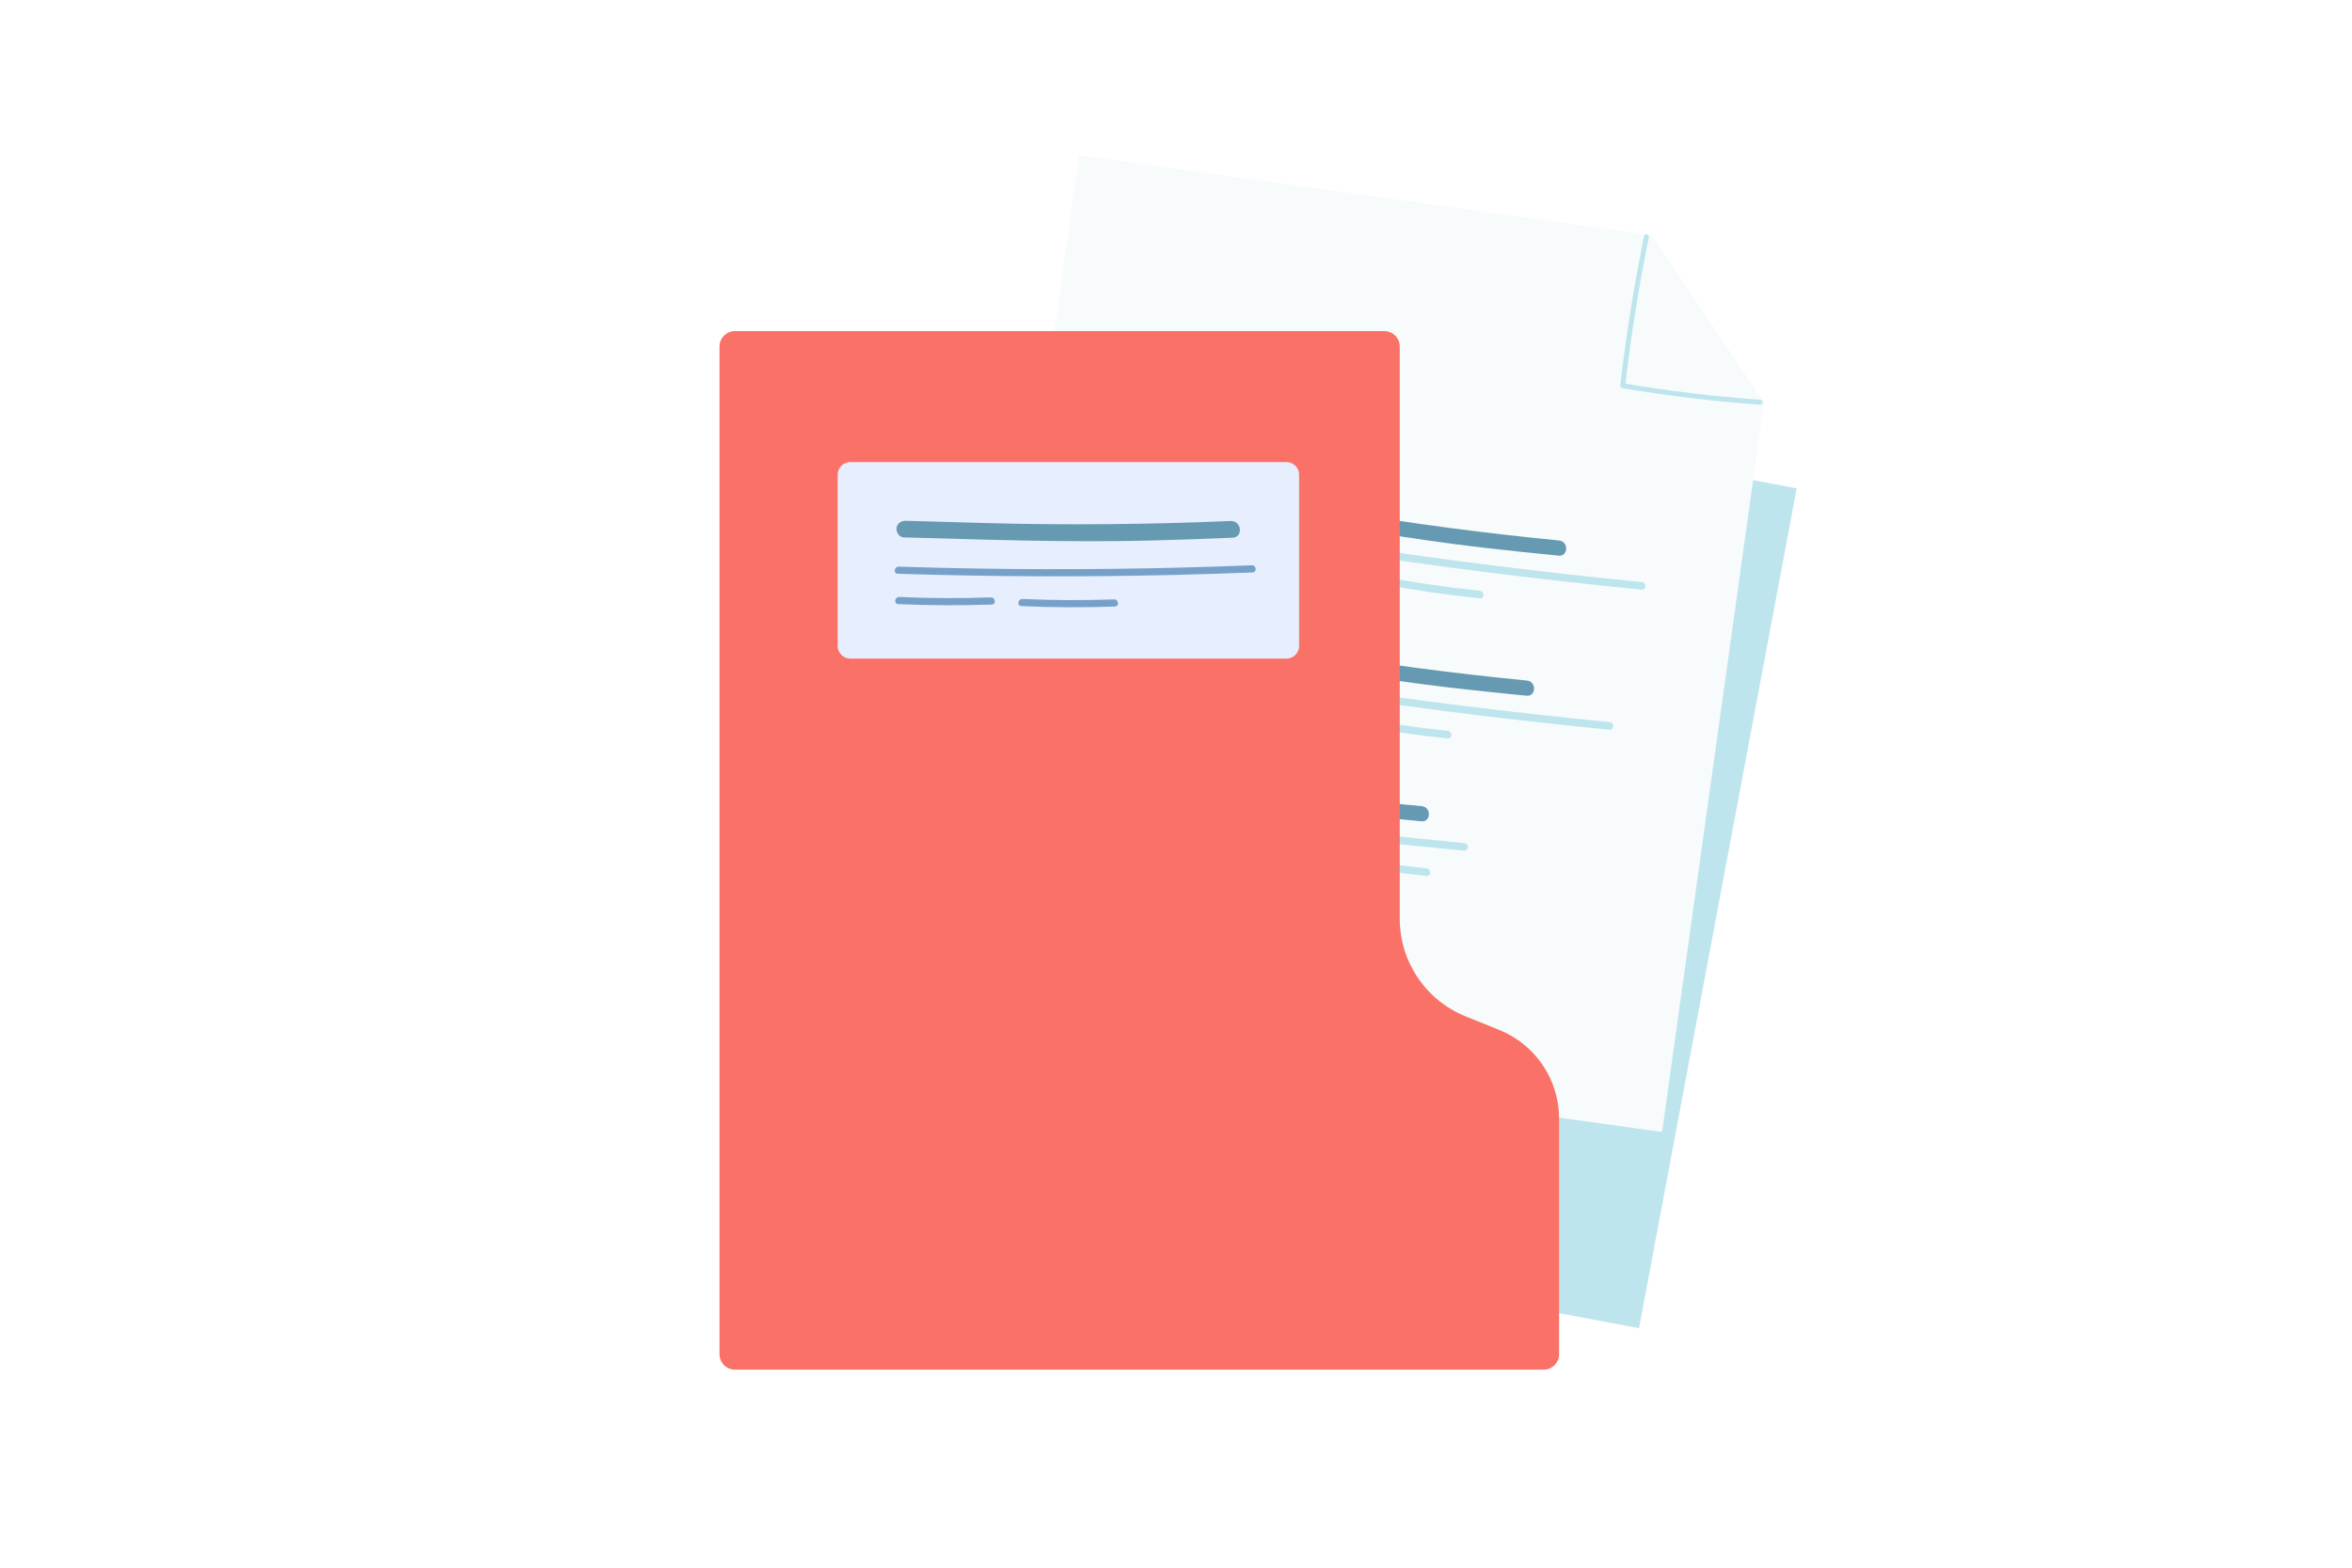
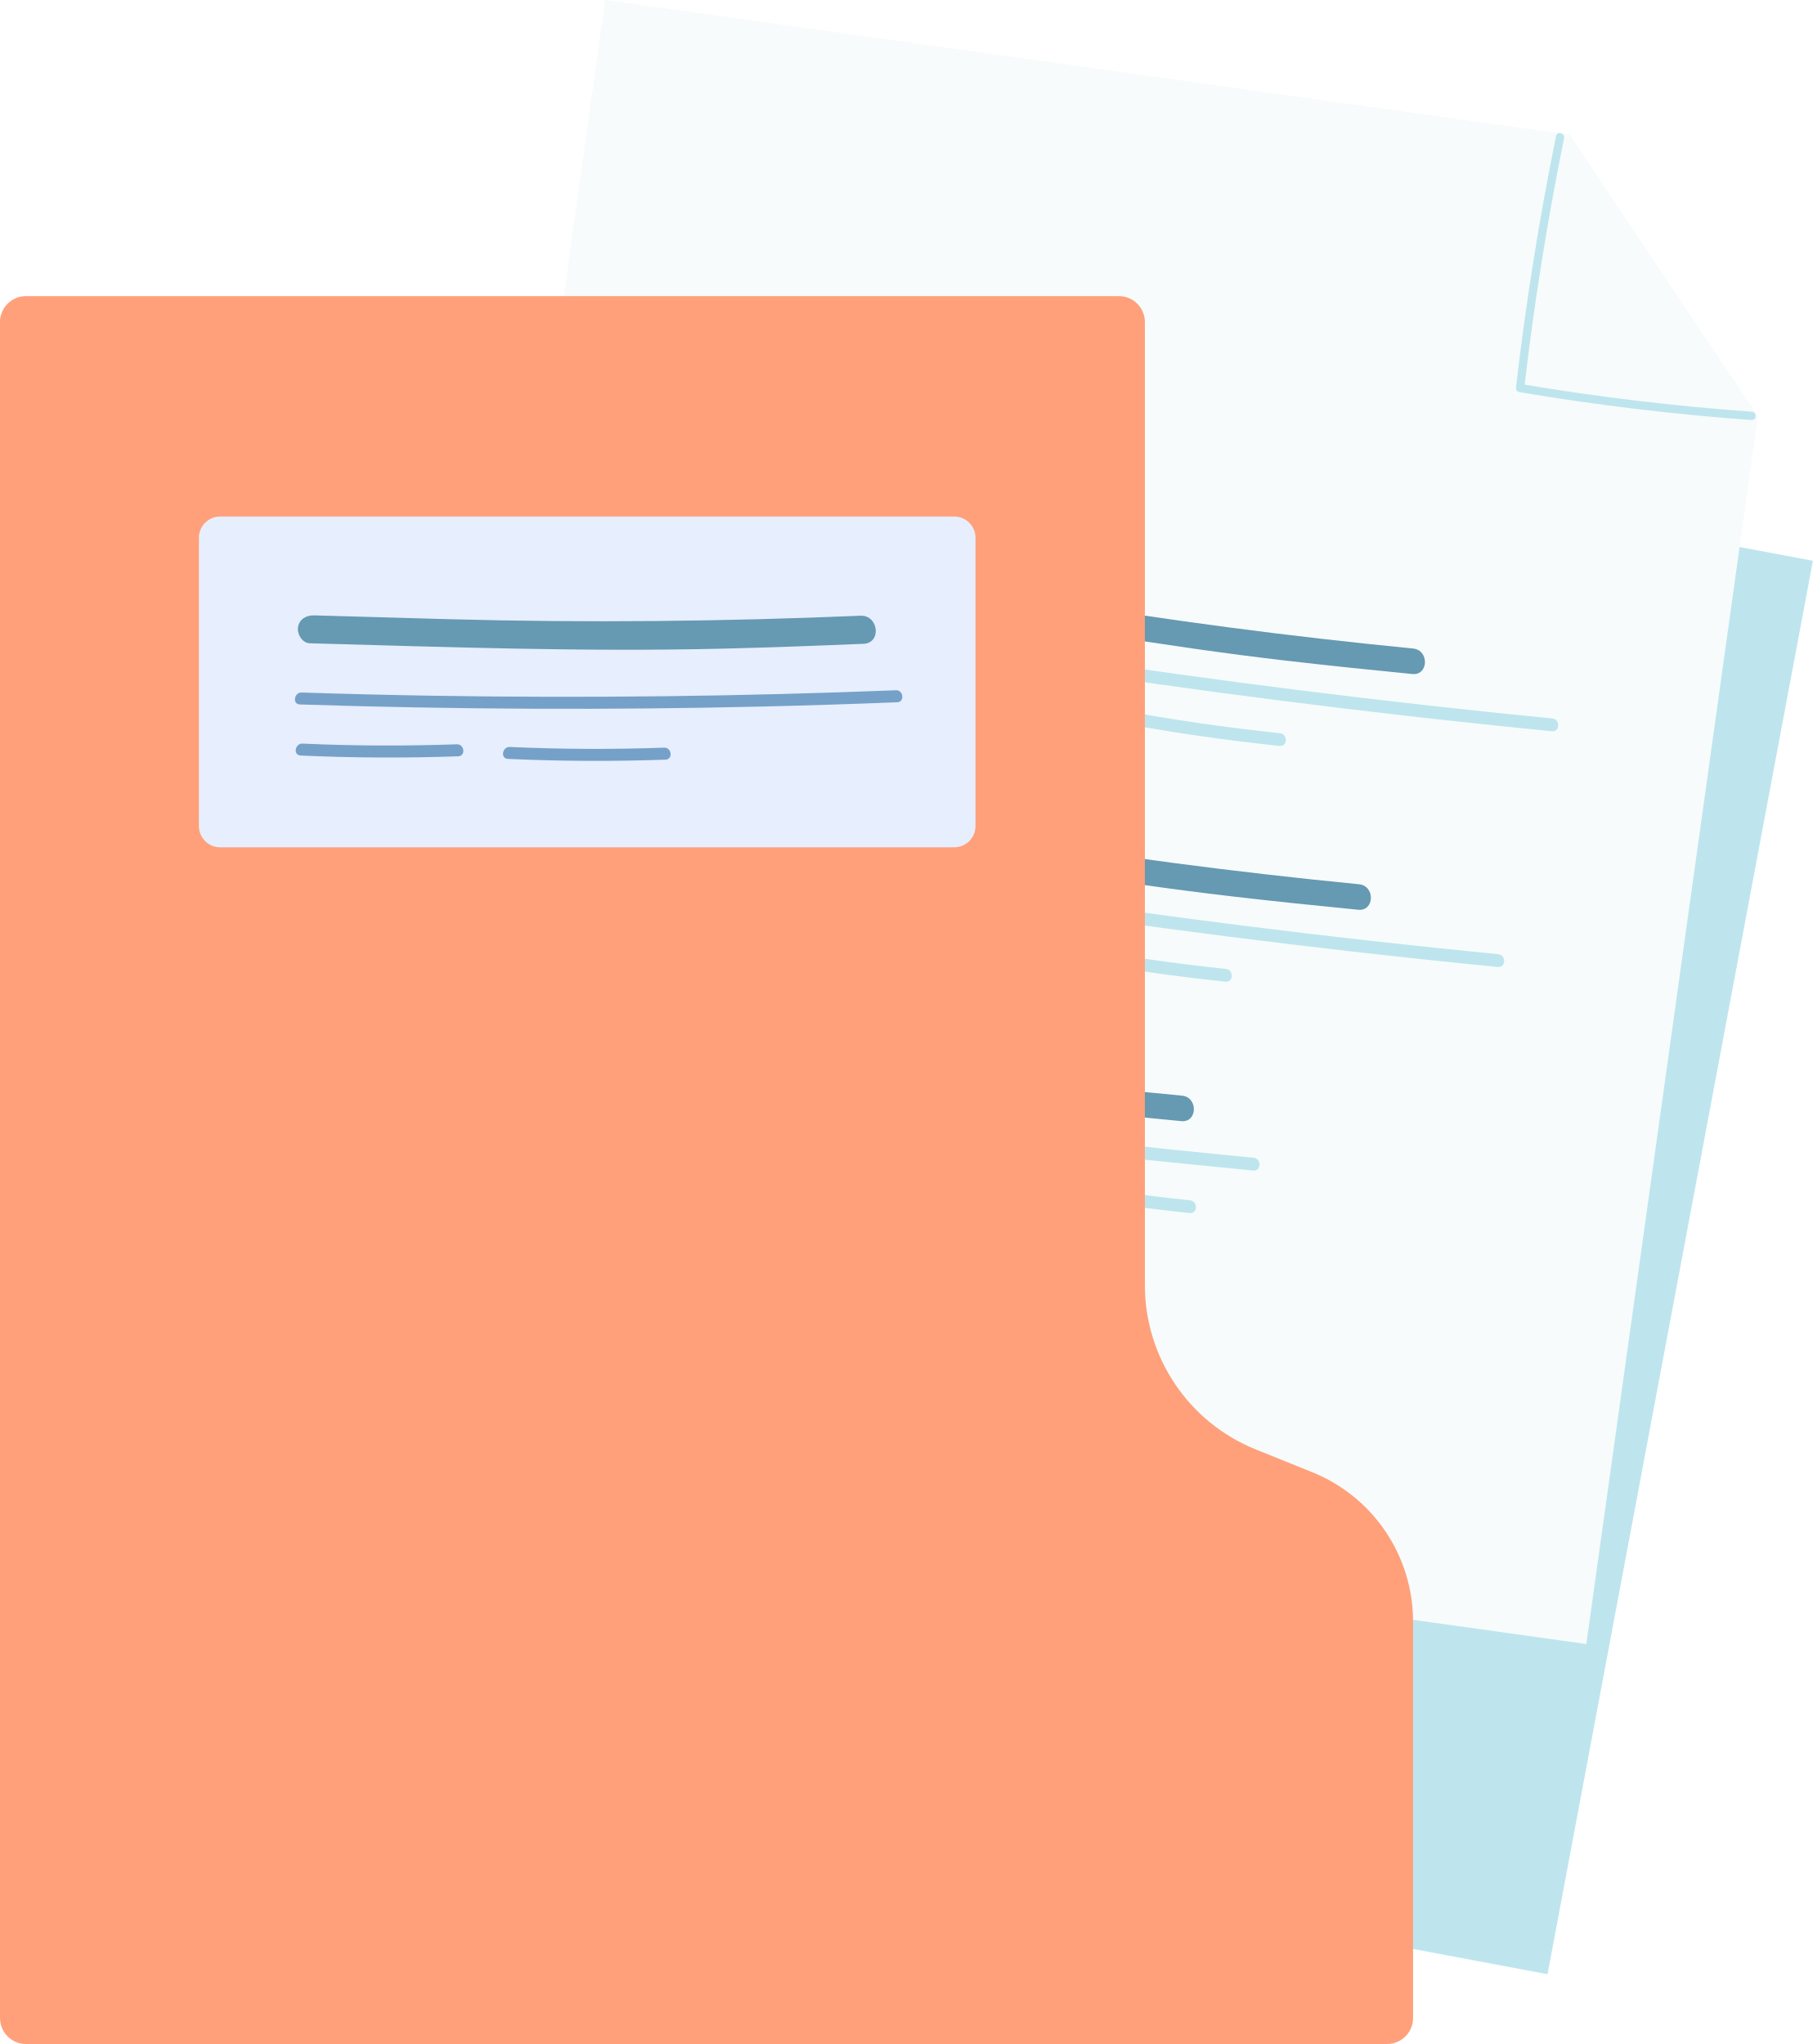
- <svg xmlns="http://www.w3.org/2000/svg" version="1.1" id="svg4695" xml:space="preserve" width="4000" height="2666.667" viewBox="0 0 4000 2666.667">
+ <svg xmlns="http://www.w3.org/2000/svg" version="1.1" id="svg4695" xml:space="preserve" width="1831.961" height="2065.907" viewBox="0 0 1831.961 2065.907">
  <defs id="defs4699" />
-   <g id="g4703" transform="matrix(1.333333,0,0,-1.333333,0,2666.667)">
+   <g id="g4703" transform="matrix(1.333333,0,0,-1.333333,-1223.639,2402.747)">
    <g id="g4705" transform="scale(0.1)">
      <path d="M 20905.7,3055.4 12298.9,4671.2 14310.3,15385.5 22917,13769.7 20905.7,3055.4" style="fill:#bee5ed;fill-opacity:1;fill-rule:nonzero;stroke:none" id="path4709" />
      <path d="m 22500,14867.3 -1300.2,-9309 -9001,1257.2 1564.9,11205.1 7308,-1020.6 1428.3,-2132.7" style="fill:#f7fbfc;fill-opacity:1;fill-rule:nonzero;stroke:none" id="path4711" />
      <path d="m 15186.4,13349.6 c -45.9,-66.7 3.7,-154.7 76.8,-173 82,-20.6 144.4,56.6 138.4,133.3 -6.4,82.1 -76.9,138.3 -158.3,128.5 -80.9,-9.7 -135.7,-84.1 -115.1,-164.3 56.1,-218.1 412.9,-13.2 271,139.2 -54.1,58.1 -155.8,52.6 -193.8,-19.8 -36.8,-70 4.7,-165.7 85.6,-176 80,-10.1 157.8,67.1 134.2,148.2 -19.6,67.2 -100,94.8 -162.5,75.4 -78,-24.3 -101.4,-116.7 -52.6,-179.6 45.7,-58.8 137.8,-77.3 194.3,-22.7 53,51.4 46.8,143.2 -1.4,195.5 -58.4,63.4 -155.2,50.1 -208.1,-12.9 -56.7,-67.5 -45.8,-165.8 26.3,-217.8 67.7,-48.8 161.8,-38.5 212.5,29.1 50.3,66.9 43.3,170.5 -30.8,217.2 -61.8,38.8 -149.9,28.1 -203.4,-20.3 -62.8,-56.7 -57,-152.8 2.6,-209.4 61.9,-59 155.7,-67.6 222.7,-13.4 56.7,45.8 -21.2,127.9 -77.6,82.3 -22.7,-18.3 -69.6,2.4 -78.3,28 -10.5,30.6 27.9,44.9 52.3,43.1 34.8,-2.5 43.4,-39.6 18.8,-63.9 -29.7,-29.5 -85.6,8.3 -63.2,46.3 18.1,30.7 65.3,20.5 51.6,-17 -4,-10.9 -10.4,-8.3 -21.7,-1.8 -2.1,1.2 -13.2,13.7 -10.4,8.8 0.7,-1.1 -7,2.3 0.5,0.8 6.7,-1.3 13.8,2 20.7,-1.7 -5.4,2.9 4.4,6.1 -4.9,0.4 -8.2,-5 -4.4,-4.9 -5.9,-3 -4.2,5.4 -4.4,17.2 3.8,10.5 14.7,-12 -11.7,-29.7 -24.5,-36.9 -13.5,-7.7 -54.1,-24.1 -49.3,8 2.2,15.2 25.5,21.1 38.9,13.9 13.4,-7.2 15.6,-22.2 12.2,-36 -1.4,-5.5 7.2,-2.4 -0.4,-1.1 -0.6,0.2 -4.3,2.8 -4.3,3.4 -1,8.1 -6,-8.9 -0.7,-1.3 41.4,60.1 -54.8,119.8 -96,60 v 0" style="fill:#bee5ed;fill-opacity:1;fill-rule:nonzero;stroke:none" id="path4713" />
      <path d="m 16030.8,13132.4 c 1263.4,-213.7 2532.7,-393.1 3805.9,-538 367.1,-41.8 734.6,-80.6 1102.4,-116.8 61.9,-6.1 64.5,90.6 2.8,96.6 -1274.8,125.4 -2546.3,284.3 -3812.6,478.2 -357.1,54.6 -713.8,112.1 -1070.1,172.4 -60.5,10.2 -89.6,-82.1 -28.4,-92.4 v 0" style="fill:#bee5ed;fill-opacity:1;fill-rule:nonzero;stroke:none" id="path4715" />
      <path d="m 16126.6,13444 c 931.7,-157.8 1861.8,-322.6 2800.7,-431.7 317.6,-36.9 635.6,-69.7 953.8,-101 123.9,-12.2 129.1,181.1 5.7,193.2 -934.6,91.9 -1862.6,212.6 -2788.5,368.9 -305,51.5 -609.8,103.8 -914.8,155.4 -51.9,8.8 -103.5,-9.6 -120.9,-63.9 -14.2,-44.7 12.6,-112.2 64,-120.9 v 0" style="fill:#6699b2;fill-opacity:1;fill-rule:nonzero;stroke:none" id="path4717" />
      <path d="m 15991,12805.8 c 412.8,-77.3 828.5,-137.8 1246.1,-181.8 61.9,-6.5 64.5,90.2 2.9,96.7 -409.1,43.1 -816.3,101.8 -1220.6,177.5 -60.5,11.3 -89.5,-81 -28.4,-92.4 v 0" style="fill:#bee5ed;fill-opacity:1;fill-rule:nonzero;stroke:none" id="path4719" />
      <path d="m 17628.4,12547.8 c 412.8,-77.3 828.5,-137.7 1246.2,-181.7 61.8,-6.5 64.4,90.1 2.8,96.6 -409,43.1 -816.2,101.8 -1220.5,177.5 -60.6,11.4 -89.5,-81 -28.5,-92.4 v 0" style="fill:#bee5ed;fill-opacity:1;fill-rule:nonzero;stroke:none" id="path4721" />
      <path d="m 14776.6,11562.6 c -45.9,-66.7 3.7,-154.6 76.8,-173 82,-20.6 144.4,56.7 138.4,133.4 -6.4,82 -76.9,138.2 -158.3,128.4 -80.9,-9.7 -135.7,-84.1 -115.1,-164.2 56.1,-218.1 412.9,-13.3 271,139.2 -54.1,58 -155.8,52.6 -193.9,-19.9 -36.7,-69.9 4.8,-165.6 85.7,-175.9 79.9,-10.2 157.7,67.1 134.2,148.1 -19.6,67.2 -100,94.9 -162.5,75.4 -78,-24.3 -101.5,-116.7 -52.6,-179.5 45.7,-58.8 137.8,-77.4 194.3,-22.7 53,51.3 46.8,143.2 -1.4,195.5 -58.4,63.4 -155.2,50 -208.1,-12.9 -56.7,-67.5 -45.9,-165.9 26.2,-217.9 67.7,-48.8 161.9,-38.5 212.6,29.1 50.3,66.9 43.3,170.6 -30.9,217.2 -61.7,38.9 -149.8,28.2 -203.3,-20.2 -62.8,-56.8 -57,-152.8 2.6,-209.5 61.9,-58.9 155.7,-67.6 222.7,-13.4 56.7,45.9 -21.2,128 -77.6,82.4 -22.7,-18.4 -69.6,2.3 -78.3,28 -10.5,30.5 27.9,44.8 52.3,43.1 34.8,-2.5 43.4,-39.6 18.8,-64 -29.7,-29.5 -85.6,8.3 -63.2,46.3 18.1,30.7 65.3,20.5 51.6,-16.9 -4,-10.9 -10.4,-8.3 -21.7,-1.9 -2.2,1.3 -13.2,13.7 -10.4,8.9 0.7,-1.1 -7,2.2 0.5,0.7 6.7,-1.3 13.8,2 20.7,-1.6 -5.4,2.9 4.4,6 -4.9,0.4 -8.2,-5 -4.4,-5 -5.9,-3.1 -4.2,5.4 -4.4,17.2 3.8,10.5 14.7,-12 -11.7,-29.6 -24.5,-36.8 -13.5,-7.7 -54.1,-24.1 -49.4,8 2.3,15.1 25.6,21.1 39,13.9 13.4,-7.3 15.6,-22.3 12.2,-36.1 -1.4,-5.4 7.1,-2.3 -0.4,-1 -0.6,0.1 -4.3,2.7 -4.4,3.4 -0.9,8.1 -5.9,-8.9 -0.7,-1.4 41.5,60.2 -54.7,119.8 -95.9,60 v 0" style="fill:#bee5ed;fill-opacity:1;fill-rule:nonzero;stroke:none" id="path4723" />
      <path d="m 15621,11345.4 c 1263.4,-213.7 2532.6,-393 3805.9,-537.9 367.1,-41.8 734.6,-80.7 1102.4,-116.9 61.9,-6 64.5,90.6 2.8,96.7 -1274.8,125.3 -2546.3,284.3 -3812.6,478.1 -357.1,54.7 -713.8,112.2 -1070.1,172.4 -60.6,10.3 -89.6,-82 -28.4,-92.4 v 0" style="fill:#bee5ed;fill-opacity:1;fill-rule:nonzero;stroke:none" id="path4725" />
      <path d="m 15716.8,11657 c 931.7,-157.8 1861.8,-322.6 2800.7,-431.7 317.6,-36.9 635.6,-69.7 953.8,-101 123.9,-12.1 129.1,181.2 5.7,193.3 -934.6,91.8 -1862.6,212.6 -2788.5,368.8 -305,51.5 -609.9,103.8 -914.8,155.5 -51.9,8.8 -103.5,-9.7 -120.9,-64 -14.2,-44.7 12.6,-112.2 64,-120.9 v 0" style="fill:#6699b2;fill-opacity:1;fill-rule:nonzero;stroke:none" id="path4727" />
      <path d="m 15581.2,11018.8 c 412.8,-77.3 828.5,-137.7 1246.1,-181.7 61.9,-6.5 64.4,90.1 2.9,96.6 -409.1,43.1 -816.3,101.8 -1220.6,177.5 -60.5,11.4 -89.5,-81 -28.4,-92.4 v 0" style="fill:#bee5ed;fill-opacity:1;fill-rule:nonzero;stroke:none" id="path4729" />
      <path d="m 17218.6,10760.9 c 412.8,-77.3 828.5,-137.8 1246.2,-181.8 61.8,-6.5 64.4,90.2 2.8,96.7 -409,43.1 -816.2,101.8 -1220.5,177.5 -60.6,11.3 -89.5,-81 -28.5,-92.4 v 0" style="fill:#bee5ed;fill-opacity:1;fill-rule:nonzero;stroke:none" id="path4731" />
      <path d="m 14505.2,9808.6 c -45.9,-66.7 3.8,-154.6 76.9,-173 82,-20.6 144.4,56.7 138.4,133.3 -6.4,82.1 -76.9,138.3 -158.3,128.5 -81,-9.7 -135.7,-84.1 -115.1,-164.3 56.1,-218 412.9,-13.2 270.9,139.3 -54,58 -155.7,52.6 -193.8,-19.9 -36.7,-69.9 4.7,-165.7 85.7,-175.9 79.9,-10.2 157.7,67.1 134.1,148.1 -19.5,67.2 -99.9,94.9 -162.4,75.4 -78,-24.3 -101.5,-116.7 -52.7,-179.5 45.7,-58.9 137.8,-77.4 194.3,-22.7 53.1,51.3 46.8,143.1 -1.3,195.4 -58.4,63.4 -155.2,50.1 -208.1,-12.9 -56.7,-67.5 -45.9,-165.8 26.2,-217.8 67.7,-48.8 161.8,-38.5 212.6,29.1 50.2,66.9 43.3,170.5 -30.9,217.2 -61.7,38.8 -149.8,28.2 -203.3,-20.2 -62.8,-56.8 -57,-152.9 2.5,-209.5 62,-58.9 155.8,-67.6 222.8,-13.4 56.7,45.9 -21.2,127.9 -77.6,82.3 -22.7,-18.3 -69.6,2.4 -78.4,28.1 -10.4,30.5 28,44.8 52.4,43.1 34.7,-2.5 43.3,-39.7 18.8,-64 -29.7,-29.5 -85.6,8.3 -63.2,46.3 18.1,30.7 65.3,20.5 51.5,-16.9 -4,-11 -10.4,-8.3 -21.6,-1.9 -2.2,1.3 -13.3,13.7 -10.4,8.9 0.7,-1.2 -7,2.2 0.5,0.7 6.6,-1.3 13.8,2 20.6,-1.6 -5.3,2.9 4.5,6 -4.8,0.3 -8.2,-4.9 -4.5,-4.9 -6,-3 -4.2,5.4 -4.3,17.2 3.9,10.5 14.7,-12 -11.7,-29.6 -24.5,-36.9 -13.6,-7.6 -54.1,-24.1 -49.4,8.1 2.2,15.1 25.6,21.1 38.9,13.8 13.4,-7.2 15.7,-22.2 12.3,-36 -1.4,-5.4 7.1,-2.3 -0.4,-1 -0.7,0.1 -4.3,2.7 -4.4,3.4 -1,8.1 -5.9,-9 -0.7,-1.4 41.4,60.2 -54.8,119.8 -96,60 v 0" style="fill:#bee5ed;fill-opacity:1;fill-rule:nonzero;stroke:none" id="path4733" />
      <path d="m 15349.6,9591.4 c 806.5,-136.5 1611.1,-269.2 2425,-353.9 300.1,-31.2 600.4,-60.4 900.7,-89.9 61.9,-6.1 64.5,90.6 2.8,96.6 -813.5,79.9 -1624.5,162.4 -2431.6,294.1 -289.7,47.3 -579,96.5 -868.4,145.5 -60.6,10.3 -89.6,-82.1 -28.5,-92.4 v 0" style="fill:#bee5ed;fill-opacity:1;fill-rule:nonzero;stroke:none" id="path4735" />
      <path d="m 15445.5,9903 c 621.7,-105.3 1239.4,-233.3 1866.9,-299.4 272.3,-28.6 544.9,-54.9 817.4,-81.6 123.9,-12.2 129.1,181.1 5.7,193.2 -388,38.1 -777.1,71.4 -1163.8,121.4 -51.7,6.7 -103.4,13.9 -154.9,21.7 -24.7,3.7 -49.4,7.6 -74.1,11.6 -26.5,4.3 -0.2,0 -16.1,2.6 -15.8,2.7 -31.5,5.3 -47.2,8 -131.1,22.5 -261.9,46.8 -392.8,70.4 -261.1,47.1 -522.6,92.6 -784.2,137 -51.9,8.7 -103.5,-9.7 -120.9,-64 -14.3,-44.7 12.6,-112.2 64,-120.9 v 0" style="fill:#6699b2;fill-opacity:1;fill-rule:nonzero;stroke:none" id="path4737" />
      <path d="m 15309.9,9264.8 c 412.7,-77.3 828.4,-137.7 1246.1,-181.7 61.9,-6.6 64.4,90.1 2.8,96.6 -409,43.1 -816.2,101.8 -1220.5,177.5 -60.5,11.3 -89.5,-81 -28.4,-92.4 v 0" style="fill:#bee5ed;fill-opacity:1;fill-rule:nonzero;stroke:none" id="path4739" />
      <path d="m 16947.3,9006.8 c 412.8,-77.2 828.5,-137.7 1246.1,-181.7 61.9,-6.5 64.5,90.2 2.9,96.6 -409.1,43.1 -816.2,101.9 -1220.5,177.6 -60.6,11.3 -89.5,-81 -28.5,-92.5 v 0" style="fill:#bee5ed;fill-opacity:1;fill-rule:nonzero;stroke:none" id="path4741" />
      <path d="m 20970.4,16990.2 c -128.4,-632.2 -230,-1269.5 -304.3,-1910.3 -1.4,-12.1 9.6,-28.9 22.2,-31.1 584.1,-98.6 1172.4,-169.6 1763.2,-212 40.5,-2.9 42.3,60.2 1.9,63.1 -585.1,42 -1168,111.6 -1746.5,209.3 7.4,-10.4 14.9,-20.8 22.3,-31.1 73.7,635.1 174.2,1266.8 301.5,1893.5 8,39.5 -52.2,58.3 -60.3,18.6 v 0" style="fill:#bee5ed;fill-opacity:1;fill-rule:nonzero;stroke:none" id="path4743" />
      <path d="m 14790,9259.1 c 154.6,-37.9 325.6,-101.5 386.1,-248.7 60.8,-148.2 -23.9,-324.2 -153.8,-417.9 -129.8,-93.8 -293.7,-124 -451.9,-149 -647.6,-102.3 -1302.6,-158.5 -1958.2,-168 l 416.6,1003.1 c 578.2,128.2 1185.9,121.5 1761.2,-19.5" style="fill:#fdbaa0;fill-opacity:1;fill-rule:nonzero;stroke:none" id="path4747" />
      <path d="m 14207.6,7766.1 c 142.2,-71.5 294.7,-171.8 320.7,-328.8 26.2,-158 -95.7,-310.7 -243.2,-373 -147.6,-62.3 -314,-55.1 -473.8,-44.1 -654.1,45 -1305.1,136.6 -1946.2,273.8 l 630.2,884.7 c 592.2,-4.3 1183.1,-146.7 1712.3,-412.6" style="fill:#fdbaa0;fill-opacity:1;fill-rule:nonzero;stroke:none" id="path4749" />
      <path d="m 13060,6872.1 c 113.8,-111.3 228.7,-253.1 205.9,-410.6 -23,-158.5 -185.4,-267 -344.9,-281.6 -159.5,-14.7 -315.9,42.7 -464.9,101.6 -609.6,241.3 -1202.1,526 -1771.4,851.2 l 868.8,651.9 c 563,-183.8 1082.9,-498.6 1506.5,-912.5" style="fill:#fdbaa0;fill-opacity:1;fill-rule:nonzero;stroke:none" id="path4751" />
-       <path d="m 18693.6,7033.8 430,-173.7 c 461,-186.1 762.9,-633.6 762.9,-1130.8 V 2723.4 c 0,-108.9 -88.2,-197.1 -197,-197.1 H 17854.1 9374.31 c -108.82,0 -197.02,88.2 -197.02,197.1 V 15579 c 0,108.8 88.2,197 197.02,197 h 8282.79 c 108.8,0 197,-88.2 197,-197 V 8278.2 c 0,-547.1 332.1,-1039.5 839.5,-1244.4" style="fill:#fa7267;fill-opacity:1;fill-rule:nonzero;stroke:none" id="path4757" />
+       <path d="m 18693.6,7033.8 430,-173.7 c 461,-186.1 762.9,-633.6 762.9,-1130.8 V 2723.4 c 0,-108.9 -88.2,-197.1 -197,-197.1 H 17854.1 9374.31 c -108.82,0 -197.02,88.2 -197.02,197.1 V 15579 c 0,108.8 88.2,197 197.02,197 h 8282.79 c 108.8,0 197,-88.2 197,-197 V 8278.2 c 0,-547.1 332.1,-1039.5 839.5,-1244.4" style="fill:#ffa07a;fill-opacity:1;fill-rule:nonzero;stroke:none" id="path4757" />
      <path d="m 16409.2,11597.7 h -5563.4 c -89,0 -161.1,72.2 -161.1,161.2 V 13944 c 0,89 72.1,161.2 161.1,161.2 h 5563.4 c 89,0 161.2,-72.2 161.2,-161.2 v -2185.1 c 0,-89.1 -72.2,-161.2 -161.2,-161.2" style="fill:#e7eefd;fill-opacity:1;fill-rule:nonzero;stroke:none" id="path4759" />
      <path d="m 11448.9,12680.6 c 1171.8,-38.1 2344.2,-43.3 3515.8,-15.6 337.8,8 675.6,18.8 1013.3,32.1 56.8,2.3 46.5,93.3 -10.1,91.1 -1170.5,-46.3 -2342.4,-60.5 -3514.1,-41.4 -330.5,5.4 -660.9,13.5 -991.3,24.3 -56.2,1.8 -70.4,-88.6 -13.6,-90.5 v 0" style="fill:#75a1c9;fill-opacity:1;fill-rule:nonzero;stroke:none" id="path4761" />
      <path d="m 11524.8,13144.4 c 1045.6,-29.1 2090.6,-66 3136.8,-40.6 353.8,8.6 707.4,21.8 1061,36.6 137.7,5.8 113.5,218.5 -23.6,212.8 -1038.6,-43.7 -2074.5,-54.7 -3113.7,-26.5 -342.2,9.3 -684.4,19.6 -1026.7,29.1 -58.2,1.6 -112,-26.6 -122.6,-88.8 -8.8,-51.2 31.1,-121 88.8,-122.6 v 0" style="fill:#6699b2;fill-opacity:1;fill-rule:nonzero;stroke:none" id="path4763" />
      <path d="m 11455.9,12293.3 c 397.6,-17.9 795.8,-19.7 1193.6,-5.8 59,2.1 48.6,93.2 -10.1,91.1 -389.6,-13.7 -779.5,-12.4 -1169,5.2 -58.4,2.6 -73.3,-87.9 -14.5,-90.5 v 0" style="fill:#75a1c9;fill-opacity:1;fill-rule:nonzero;stroke:none" id="path4765" />
      <path d="m 13026.9,12267.8 c 397.7,-18 795.8,-19.7 1193.6,-5.8 59,2.1 48.6,93.2 -10.1,91.1 -389.6,-13.7 -779.5,-12.4 -1169,5.2 -58.3,2.6 -73.3,-87.9 -14.5,-90.5 v 0" style="fill:#75a1c9;fill-opacity:1;fill-rule:nonzero;stroke:none" id="path4767" />
    </g>
  </g>
</svg>
